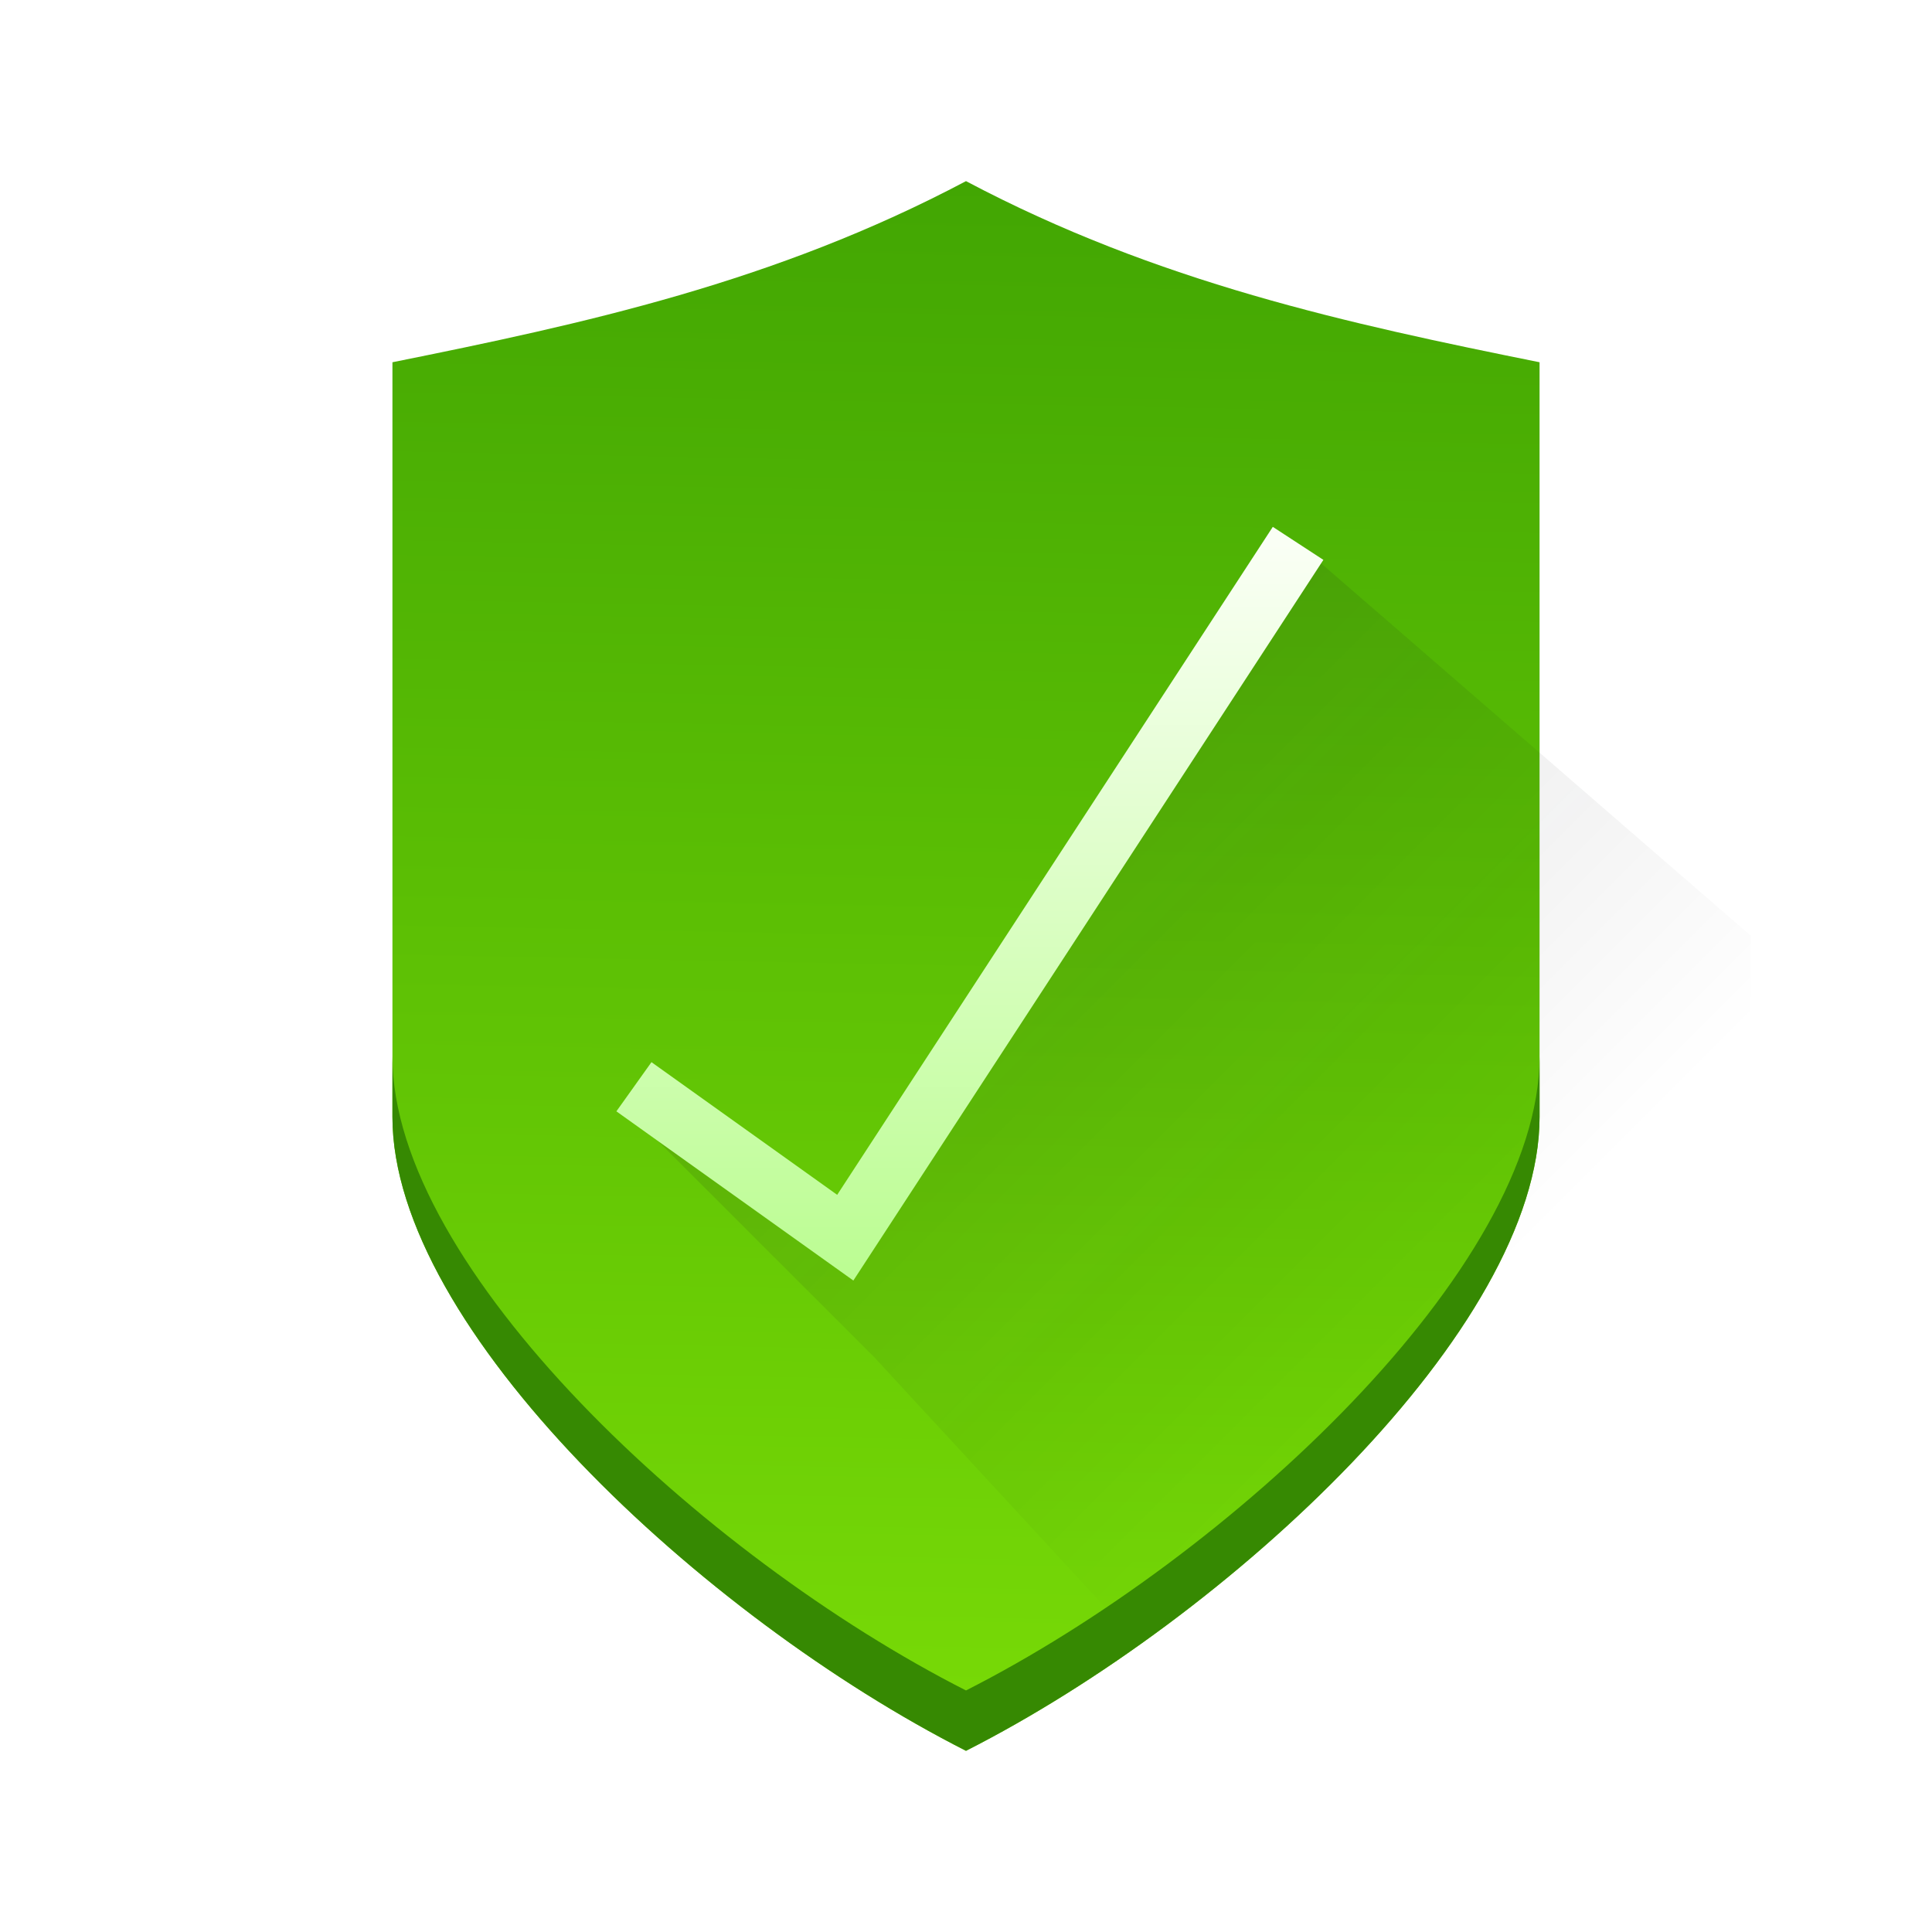
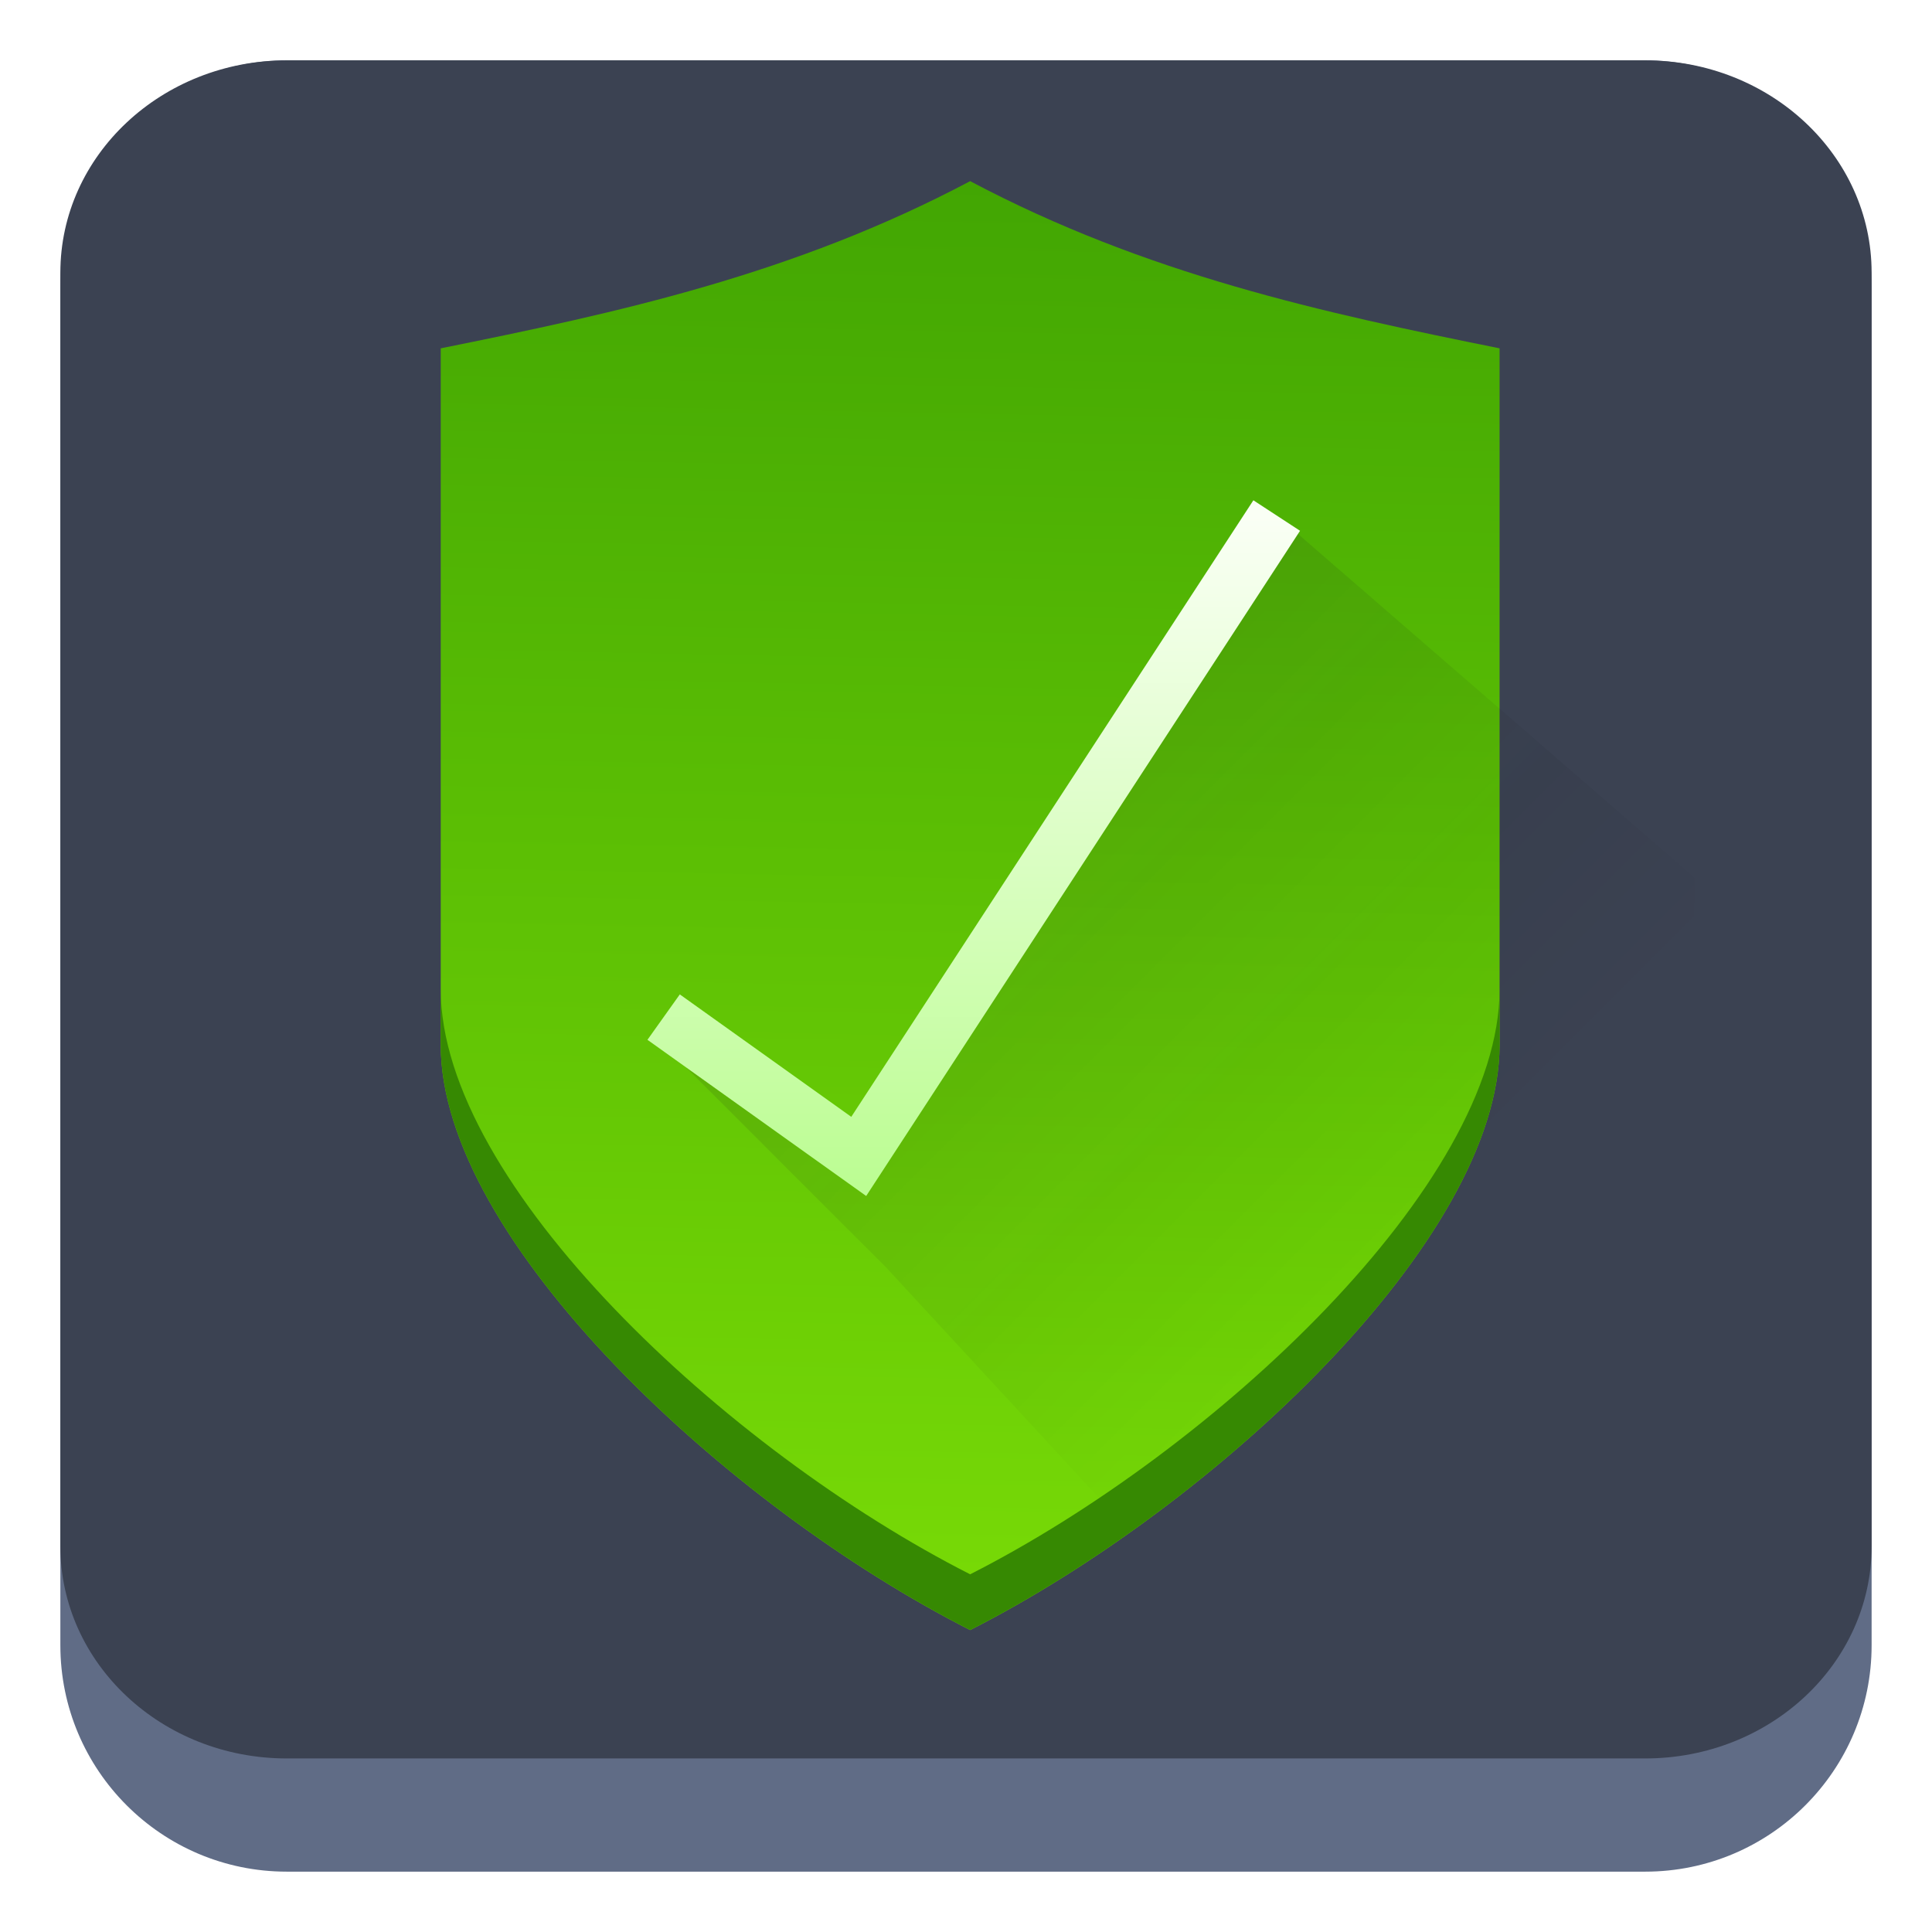
- <svg xmlns="http://www.w3.org/2000/svg" xmlns:xlink="http://www.w3.org/1999/xlink" width="64" version="1.1" height="64">
+ <svg xmlns="http://www.w3.org/2000/svg" xmlns:xlink="http://www.w3.org/1999/xlink" width="32" version="1.1" height="32" id="svg21">
  <defs id="defs3811">
    <linearGradient id="linearGradient4227">
      <stop style="stop-color:#292c2f" id="stop4229" />
      <stop offset="1" style="stop-opacity:0" id="stop4231" />
    </linearGradient>
-     <linearGradient id="linearGradient4191-1-7" xlink:href="#linearGradient4227" y1="9" y2="23" x1="9" gradientUnits="userSpaceOnUse" x2="23" gradientTransform="matrix(2 0 0 2 735.8572 158.9336)" />
-     <linearGradient xlink:href="#linearGradient4298" id="linearGradient4181" y1="6" x1="32" y2="57" x2="31" gradientUnits="userSpaceOnUse" />
    <linearGradient id="linearGradient4374">
      <stop style="stop-color:#bcfd93" id="stop4376" />
      <stop offset="1" style="stop-color:#fafff5" id="stop4378" />
    </linearGradient>
    <linearGradient id="linearGradient4298">
      <stop style="stop-color:#42a603" id="stop4300" />
      <stop offset="1" style="stop-color:#78da06" id="stop4302" />
    </linearGradient>
-     <linearGradient xlink:href="#linearGradient4374" id="linearGradient4189" y1="199.934" y2="175.934" x2="0" gradientUnits="userSpaceOnUse" />
+     <linearGradient xlink:href="#a" id="linearGradient4183" x1="24.112" y1="36.417" x2="17.358" y2="8.984" gradientUnits="userSpaceOnUse" gradientTransform="matrix(0.6125227,0,0,0.6125227,738.1675,158.8879)" />
+     <linearGradient id="a" gradientTransform="matrix(-1.405405,0,0,1.405405,-26.87275,-56.67268)" gradientUnits="userSpaceOnUse" x2="0" y1="44" y2="7">
+       <stop offset="0" stop-color="#42a603" id="stop2" />
+       <stop offset="1" stop-color="#78da06" id="stop4" />
+     </linearGradient>
+     <linearGradient id="b" gradientUnits="userSpaceOnUse" x1="753.857" x2="781.857" y1="171.934" y2="199.934" gradientTransform="translate(-831.5678,-210.7685)">
+       <stop offset="0" stop-color="#292c2f" id="stop7" />
+       <stop offset="1" stop-opacity="0" id="stop9" />
+     </linearGradient>
+     <linearGradient id="c-7" gradientTransform="matrix(0.597999,0,0,0.597999,293.0072,59.05251)" gradientUnits="userSpaceOnUse" x2="0" y1="199.934" y2="175.934">
+       <stop offset="0" stop-color="#bcfd93" id="stop12-5" />
+       <stop offset="1" stop-color="#fafff5" id="stop14-3" />
+     </linearGradient>
+     <linearGradient xlink:href="#linearGradient4374" id="linearGradient4189-3" y1="199.934" y2="175.934" x2="0" gradientUnits="userSpaceOnUse" gradientTransform="matrix(0.4615385,0,0,0.4615385,398.0692,85.27195)" />
+     <linearGradient xlink:href="#linearGradient4298" id="linearGradient826" gradientUnits="userSpaceOnUse" gradientTransform="matrix(0.4615385,0,0,0.4615385,738.1572,158.1644)" x1="32" y1="6" x2="31" y2="57" />
+     <linearGradient xlink:href="#linearGradient4227" id="linearGradient828" gradientUnits="userSpaceOnUse" gradientTransform="matrix(0.9230769,0,0,0.9230769,737.6956,158.6259)" x1="9" y1="9" x2="23" y2="23" />
  </defs>
-   <g id="layer1" transform="matrix(1 0 0 1 -736.8572 -157.9336)">
-     <path style="fill:url(#linearGradient4181);stroke-linecap:square;stroke-width:2" id="rect4186-2-1" d="M 32 6 C 25.667 9.354 19.333 10.725 13 12 L 13 37 C 13 44 23.263 53.561 32 57.998 C 40.737 53.561 51 44 51 37 L 51 12 C 44.667 10.725 38.333 9.354 32 6 z " transform="matrix(1 0 0 1 736.8572 157.9336)" />
-     <path style="fill:url(#linearGradient4191-1-7);opacity:0.2;fill-rule:evenodd" id="path4184-5" d="m 779.857,175.934 -8,14 -7,8 -7,-3 8,8 12,13 17,0 0,-27 z" />
-     <path style="shape-rendering:auto;color-interpolation-filters:linearRGB;fill:url(#linearGradient4189);image-rendering:auto;text-rendering:auto;color:#000000;fill-rule:evenodd;stroke-width:2;color-rendering:auto;color-interpolation:sRGB" id="path4179" d="m 779.02,175.387 -14.43,22.127 -6.152,-4.395 -1.162,1.629 7.85,5.605 15.57,-23.873 -1.676,-1.094 z" />
-     <path style="fill:#368902;stroke-linecap:square;stroke-width:2" id="rect4186-2-1-5" d="m 749.857,192.934 0,2 c 0,7 10.263,16.561 19,20.998 8.737,-4.437 19,-13.998 19,-20.998 l 0,-2 c 0,7 -10.263,16.561 -19,20.998 -8.737,-4.437 -19,-13.998 -19,-20.998 z" />
+   <g id="layer1" transform="translate(-736.8572,-157.9336)">
+     <path d="m 737.857,162.684 c 0,-2.071 1.679,-3.75 3.75,-3.75 h 22.5 c 2.071,0 3.75,1.679 3.75,3.75 v 22.5 c 0,2.071 -1.679,3.75 -3.75,3.75 h -22.5 c -2.071,0 -3.75,-1.679 -3.75,-3.75 z" id="path736" style="fill:#606c86;fill-opacity:1;stroke-width:1.875" />
+     <path d="m 737.857,162.449 c 0,-1.942 1.679,-3.516 3.75,-3.516 h 22.5 c 2.071,0 3.75,1.574 3.75,3.516 v 21.094 c 0,1.942 -1.679,3.516 -3.75,3.516 h -22.5 c -2.071,0 -3.75,-1.574 -3.75,-3.516 z" id="path738" style="fill:#3b4252;fill-opacity:1;stroke-width:1.875" />
+     <path style="fill:url(#linearGradient826);stroke-width:0.923;stroke-linecap:square" id="rect4186-2-1-2" d="m 752.926,160.934 c -2.923,1.548 -5.846,2.181 -8.769,2.769 v 11.538 c 0,3.231 4.737,7.644 8.769,9.691 4.032,-2.048 8.769,-6.461 8.769,-9.691 v -11.538 c -2.923,-0.589 -5.846,-1.221 -8.769,-2.769 z" />
+     <path style="opacity:0.2;fill:url(#linearGradient828);fill-rule:evenodd;stroke-width:0.462" id="path4184-5-9" d="m 758.003,166.472 -3.692,6.462 -3.231,3.692 -3.231,-1.385 3.692,3.692 5.538,6 h 7.846 v -12.462 z" />
+     <path style="color:#000000;color-interpolation:sRGB;color-interpolation-filters:linearRGB;fill:url(#linearGradient4189-3);fill-rule:evenodd;stroke-width:0.923;color-rendering:auto;image-rendering:auto;shape-rendering:auto;text-rendering:auto" id="path4179-1" d="m 757.617,166.22 -6.66,10.212 -2.84,-2.028 -0.536,0.752 3.623,2.587 7.186,-11.018 z" />
+     <path style="fill:#368902;stroke-width:0.923;stroke-linecap:square" id="rect4186-2-1-5-2" d="m 744.157,174.318 v 0.923 c 0,3.231 4.737,7.644 8.769,9.691 4.032,-2.048 8.769,-6.461 8.769,-9.691 v -0.923 c 0,3.231 -4.737,7.644 -8.769,9.691 -4.032,-2.048 -8.769,-6.461 -8.769,-9.691 z" />
  </g>
</svg>
